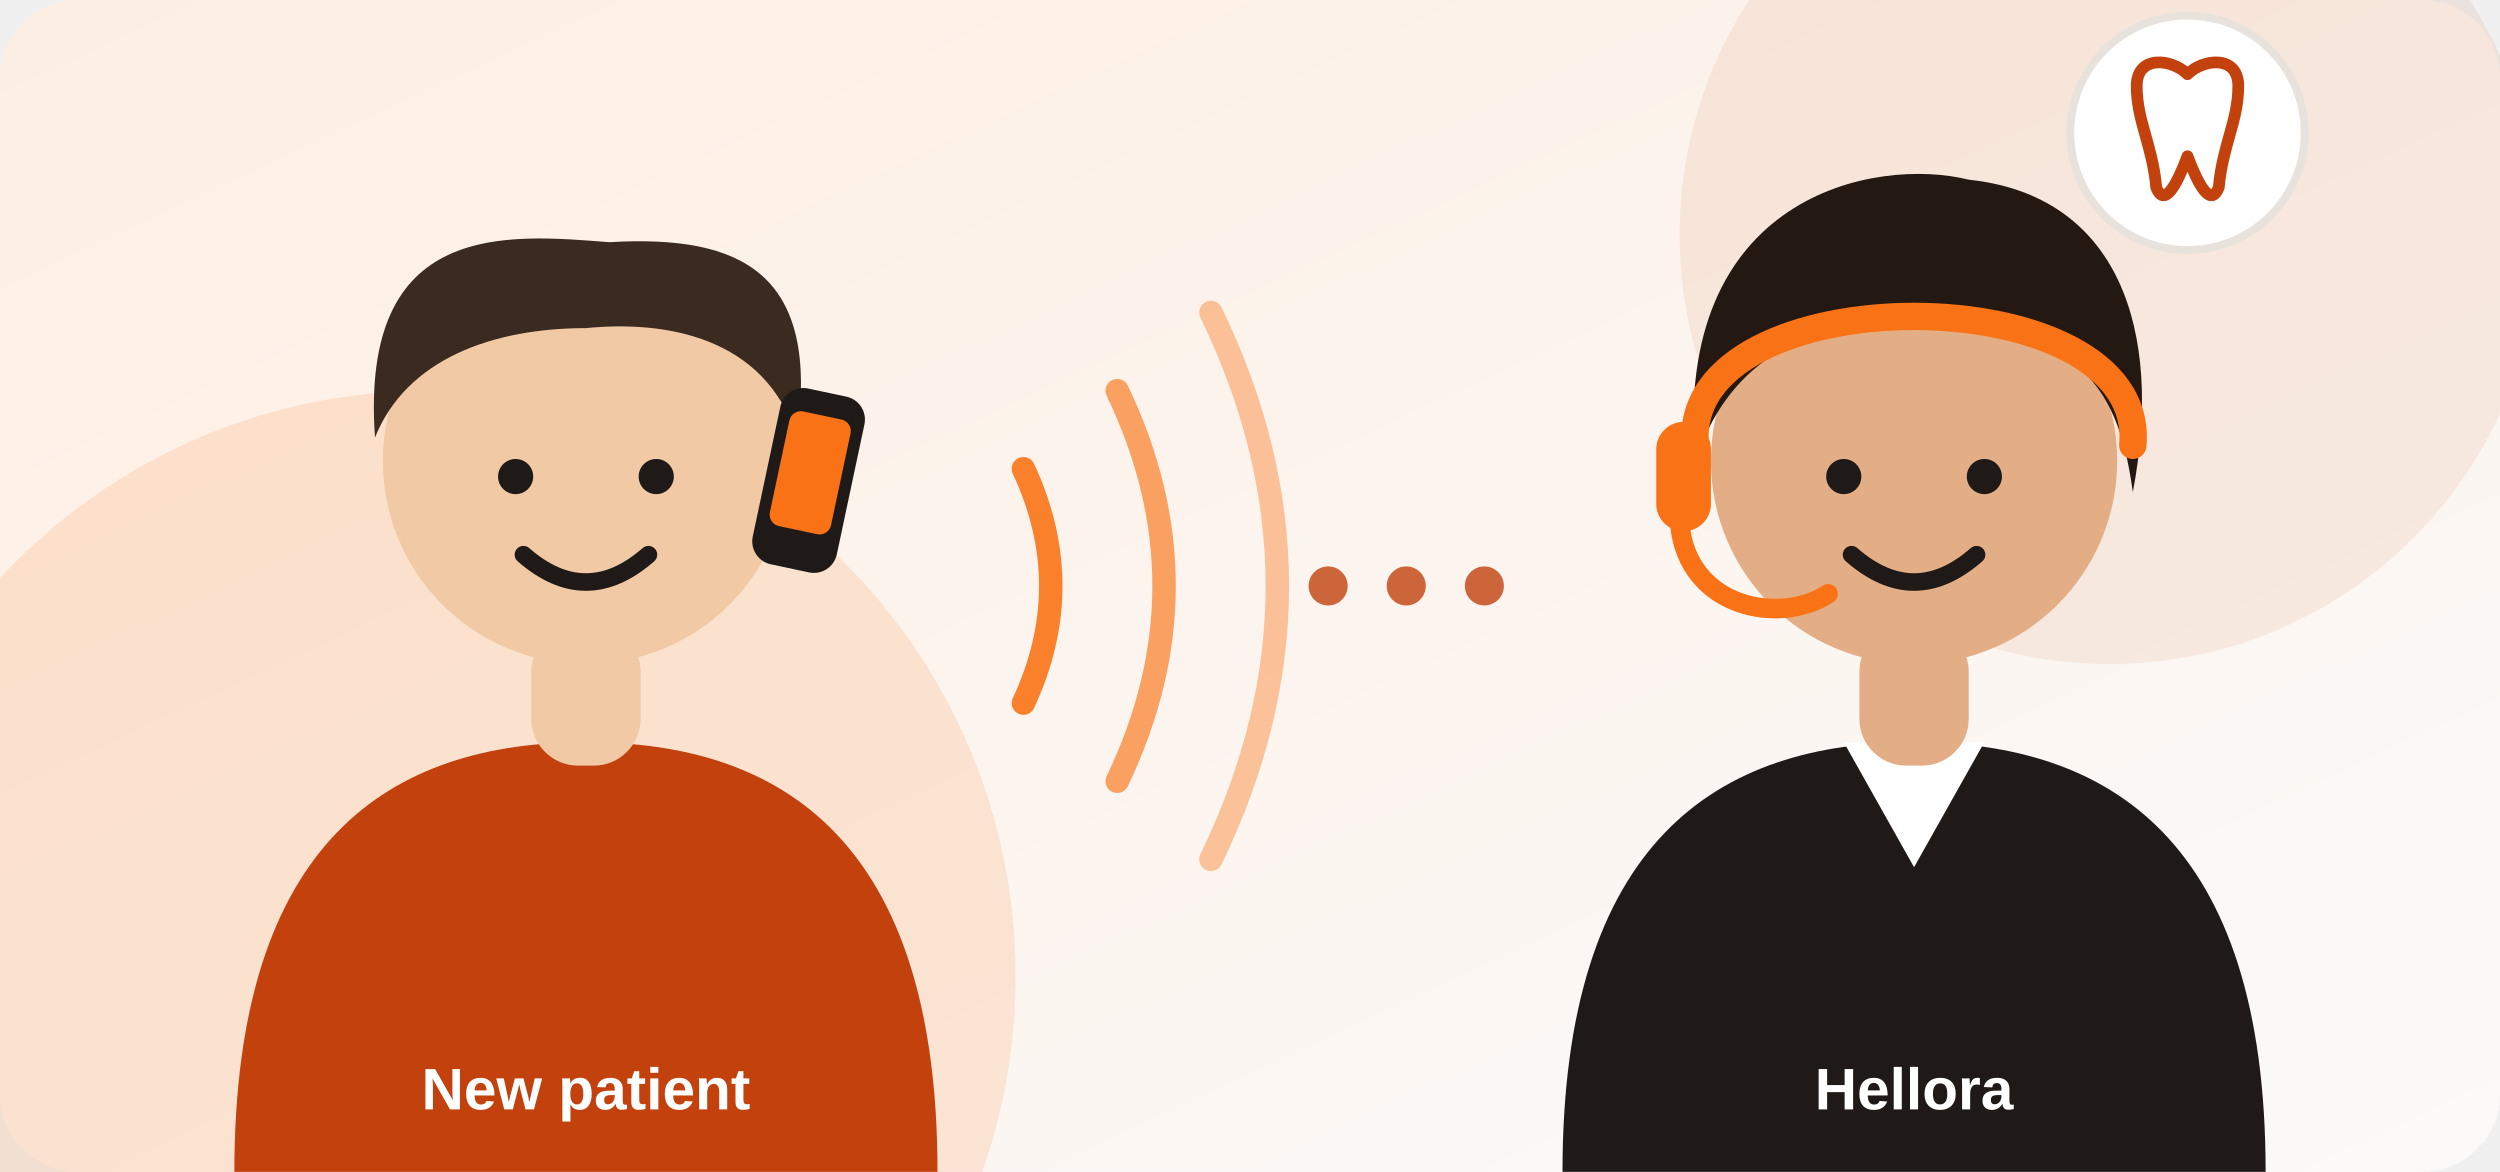
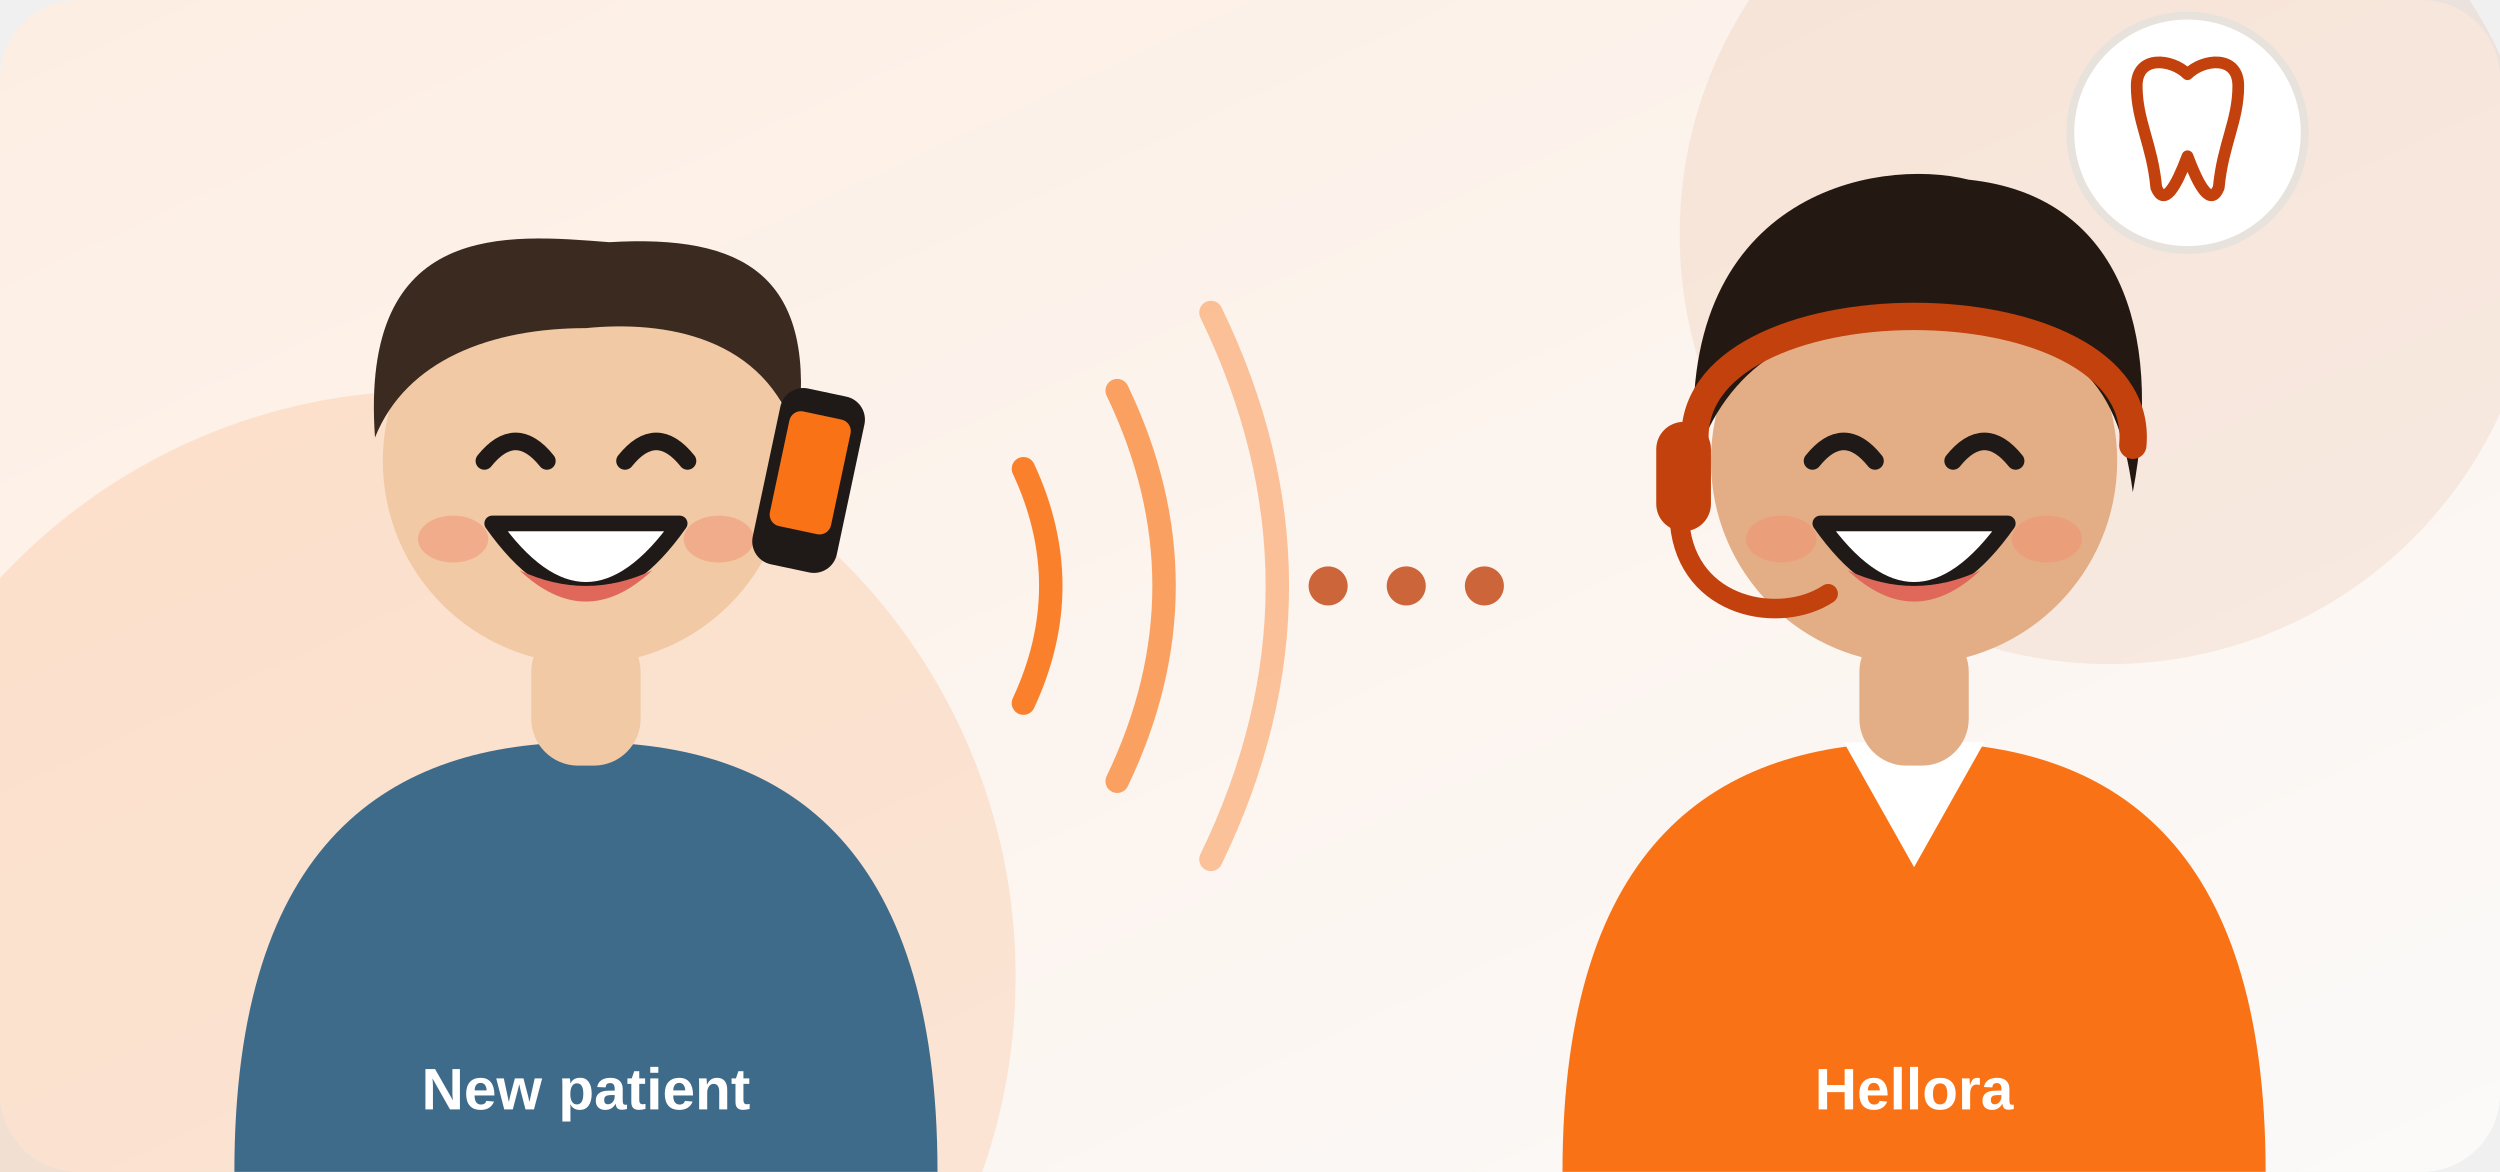
- <svg xmlns="http://www.w3.org/2000/svg" viewBox="0 0 640 300" role="img" aria-label="New patient on the phone with the Hellora receptionist">
+ <svg xmlns="http://www.w3.org/2000/svg" viewBox="0 0 640 300" role="img" aria-label="A customer on the phone with the Hellora receptionist">
  <defs>
    <linearGradient id="bg" x1="0" y1="0" x2="1" y2="1">
      <stop offset="0" stop-color="#FDEEE3" />
      <stop offset="1" stop-color="#FBFAF9" />
    </linearGradient>
  </defs>
  <rect width="640" height="300" rx="20" fill="url(#bg)" />
  <circle cx="110" cy="250" r="150" fill="#F9731622" />
  <circle cx="540" cy="60" r="110" fill="#C2410C14" />
  <g transform="translate(150,0)">
-     <path d="M-90 300 C-90 215 -50 190 0 190 C50 190 90 215 90 300 Z" fill="#C2410C" />
+     <path d="M-90 300 C-90 215 -50 190 0 190 C50 190 90 215 90 300 Z" fill="#3F6B8A" />
    <rect x="-14" y="160" width="28" height="36" rx="12" fill="#F1C9A5" />
    <circle cx="0" cy="118" r="52" fill="#F1C9A5" />
    <path d="M-54 112 C-58 56 -20 60 6 62 C40 60 60 70 54 112 C46 86 20 82 0 84 C-24 84 -46 92 -54 112 Z" fill="#3B2A20" />
-     <circle cx="-18" cy="122" r="4.5" fill="#1F1A17" />
-     <circle cx="18" cy="122" r="4.5" fill="#1F1A17" />
-     <path d="M-16 142 Q0 156 16 142" stroke="#1F1A17" stroke-width="4.5" fill="none" stroke-linecap="round" />
+     <ellipse cx="-34" cy="138" rx="9" ry="6" fill="#F28B6B" opacity=".45" />
+     <ellipse cx="34" cy="138" rx="9" ry="6" fill="#F28B6B" opacity=".45" />
+     <path d="M-26 118 Q-18 108 -10 118" stroke="#1F1A17" stroke-width="4.5" fill="none" stroke-linecap="round" />
+     <path d="M10 118 Q18 108 26 118" stroke="#1F1A17" stroke-width="4.5" fill="none" stroke-linecap="round" />
+     <path d="M-24 134 Q0 168 24 134 Z" fill="#fff" stroke="#1F1A17" stroke-width="4" stroke-linejoin="round" />
+     <path d="M-17 146 Q0 154 17 146 Q0 162 -17 146 Z" fill="#E0685A" />
    <rect x="46" y="100" width="22" height="46" rx="6" fill="#1F1A17" transform="rotate(12 57 123)" />
    <rect x="49" y="106" width="16" height="30" rx="3" fill="#F97316" transform="rotate(12 57 123)" />
  </g>
  <g transform="translate(490,0)">
-     <path d="M-90 300 C-90 215 -50 190 0 190 C50 190 90 215 90 300 Z" fill="#1F1A17" />
+     <path d="M-90 300 C-90 215 -50 190 0 190 C50 190 90 215 90 300 Z" fill="#F97316" />
    <path d="M-18 190 L0 222 L18 190 Z" fill="#fff" />
    <rect x="-14" y="160" width="28" height="36" rx="12" fill="#E3AE86" />
    <circle cx="0" cy="118" r="52" fill="#E3AE86" />
    <path d="M-56 118 C-62 50 -10 40 14 46 C52 50 64 84 56 126 C52 96 40 84 0 82 C-30 82 -48 94 -56 118 Z" fill="#241812" />
-     <circle cx="-18" cy="122" r="4.5" fill="#1F1A17" />
-     <circle cx="18" cy="122" r="4.5" fill="#1F1A17" />
-     <path d="M-16 142 Q0 156 16 142" stroke="#1F1A17" stroke-width="4.5" fill="none" stroke-linecap="round" />
-     <path d="M-56 114 C-60 70 60 70 56 114" stroke="#F97316" stroke-width="7" fill="none" stroke-linecap="round" />
-     <rect x="-66" y="108" width="14" height="28" rx="7" fill="#F97316" />
-     <path d="M-60 134 C-58 156 -34 160 -22 152" stroke="#F97316" stroke-width="5" fill="none" stroke-linecap="round" />
+     <ellipse cx="-34" cy="138" rx="9" ry="6" fill="#F28B6B" opacity=".45" />
+     <ellipse cx="34" cy="138" rx="9" ry="6" fill="#F28B6B" opacity=".45" />
+     <path d="M-26 118 Q-18 108 -10 118" stroke="#1F1A17" stroke-width="4.5" fill="none" stroke-linecap="round" />
+     <path d="M10 118 Q18 108 26 118" stroke="#1F1A17" stroke-width="4.5" fill="none" stroke-linecap="round" />
+     <path d="M-24 134 Q0 168 24 134 Z" fill="#fff" stroke="#1F1A17" stroke-width="4" stroke-linejoin="round" />
+     <path d="M-17 146 Q0 154 17 146 Q0 162 -17 146 Z" fill="#E0685A" />
+     <path d="M-56 114 C-60 70 60 70 56 114" stroke="#C2410C" stroke-width="7" fill="none" stroke-linecap="round" />
+     <rect x="-66" y="108" width="14" height="28" rx="7" fill="#C2410C" />
+     <path d="M-60 134 C-58 156 -34 160 -22 152" stroke="#C2410C" stroke-width="5" fill="none" stroke-linecap="round" />
  </g>
  <g fill="none" stroke="#F97316" stroke-linecap="round" stroke-width="6">
    <path d="M262 120 Q276 150 262 180" opacity=".9" />
    <path d="M286 100 Q310 150 286 200" opacity=".65" />
    <path d="M310 80 Q344 150 310 220" opacity=".4" />
  </g>
  <g fill="#C2410C" opacity=".8">
    <circle cx="340" cy="150" r="5" />
    <circle cx="360" cy="150" r="5" />
    <circle cx="380" cy="150" r="5" />
  </g>
  <g transform="translate(560,34)">
    <circle r="30" fill="#fff" stroke="#E8E2DD" stroke-width="2" />
    <path d="M-13 -12 C-13 -20 -4 -19 0 -15 C4 -19 13 -20 13 -12 C13 -3 9 3 8 14 C6 19 3 14 0 6 C-3 14 -6 19 -8 14 C-9 3 -13 -3 -13 -12 Z" fill="#fff" stroke="#C2410C" stroke-width="3" stroke-linejoin="round" />
  </g>
-   <g font-family="Arial,Helvetica,sans-serif" font-size="15" font-weight="700" fill="#1F1A17">
-     <text x="150" y="284" text-anchor="middle" fill="#fff">New patient</text>
-     <text x="490" y="284" text-anchor="middle" fill="#fff">Hellora</text>
+   <g font-family="Arial,Helvetica,sans-serif" font-size="15" font-weight="700" fill="#fff">
+     <text x="150" y="284" text-anchor="middle">New patient</text>
+     <text x="490" y="284" text-anchor="middle">Hellora</text>
  </g>
</svg>
